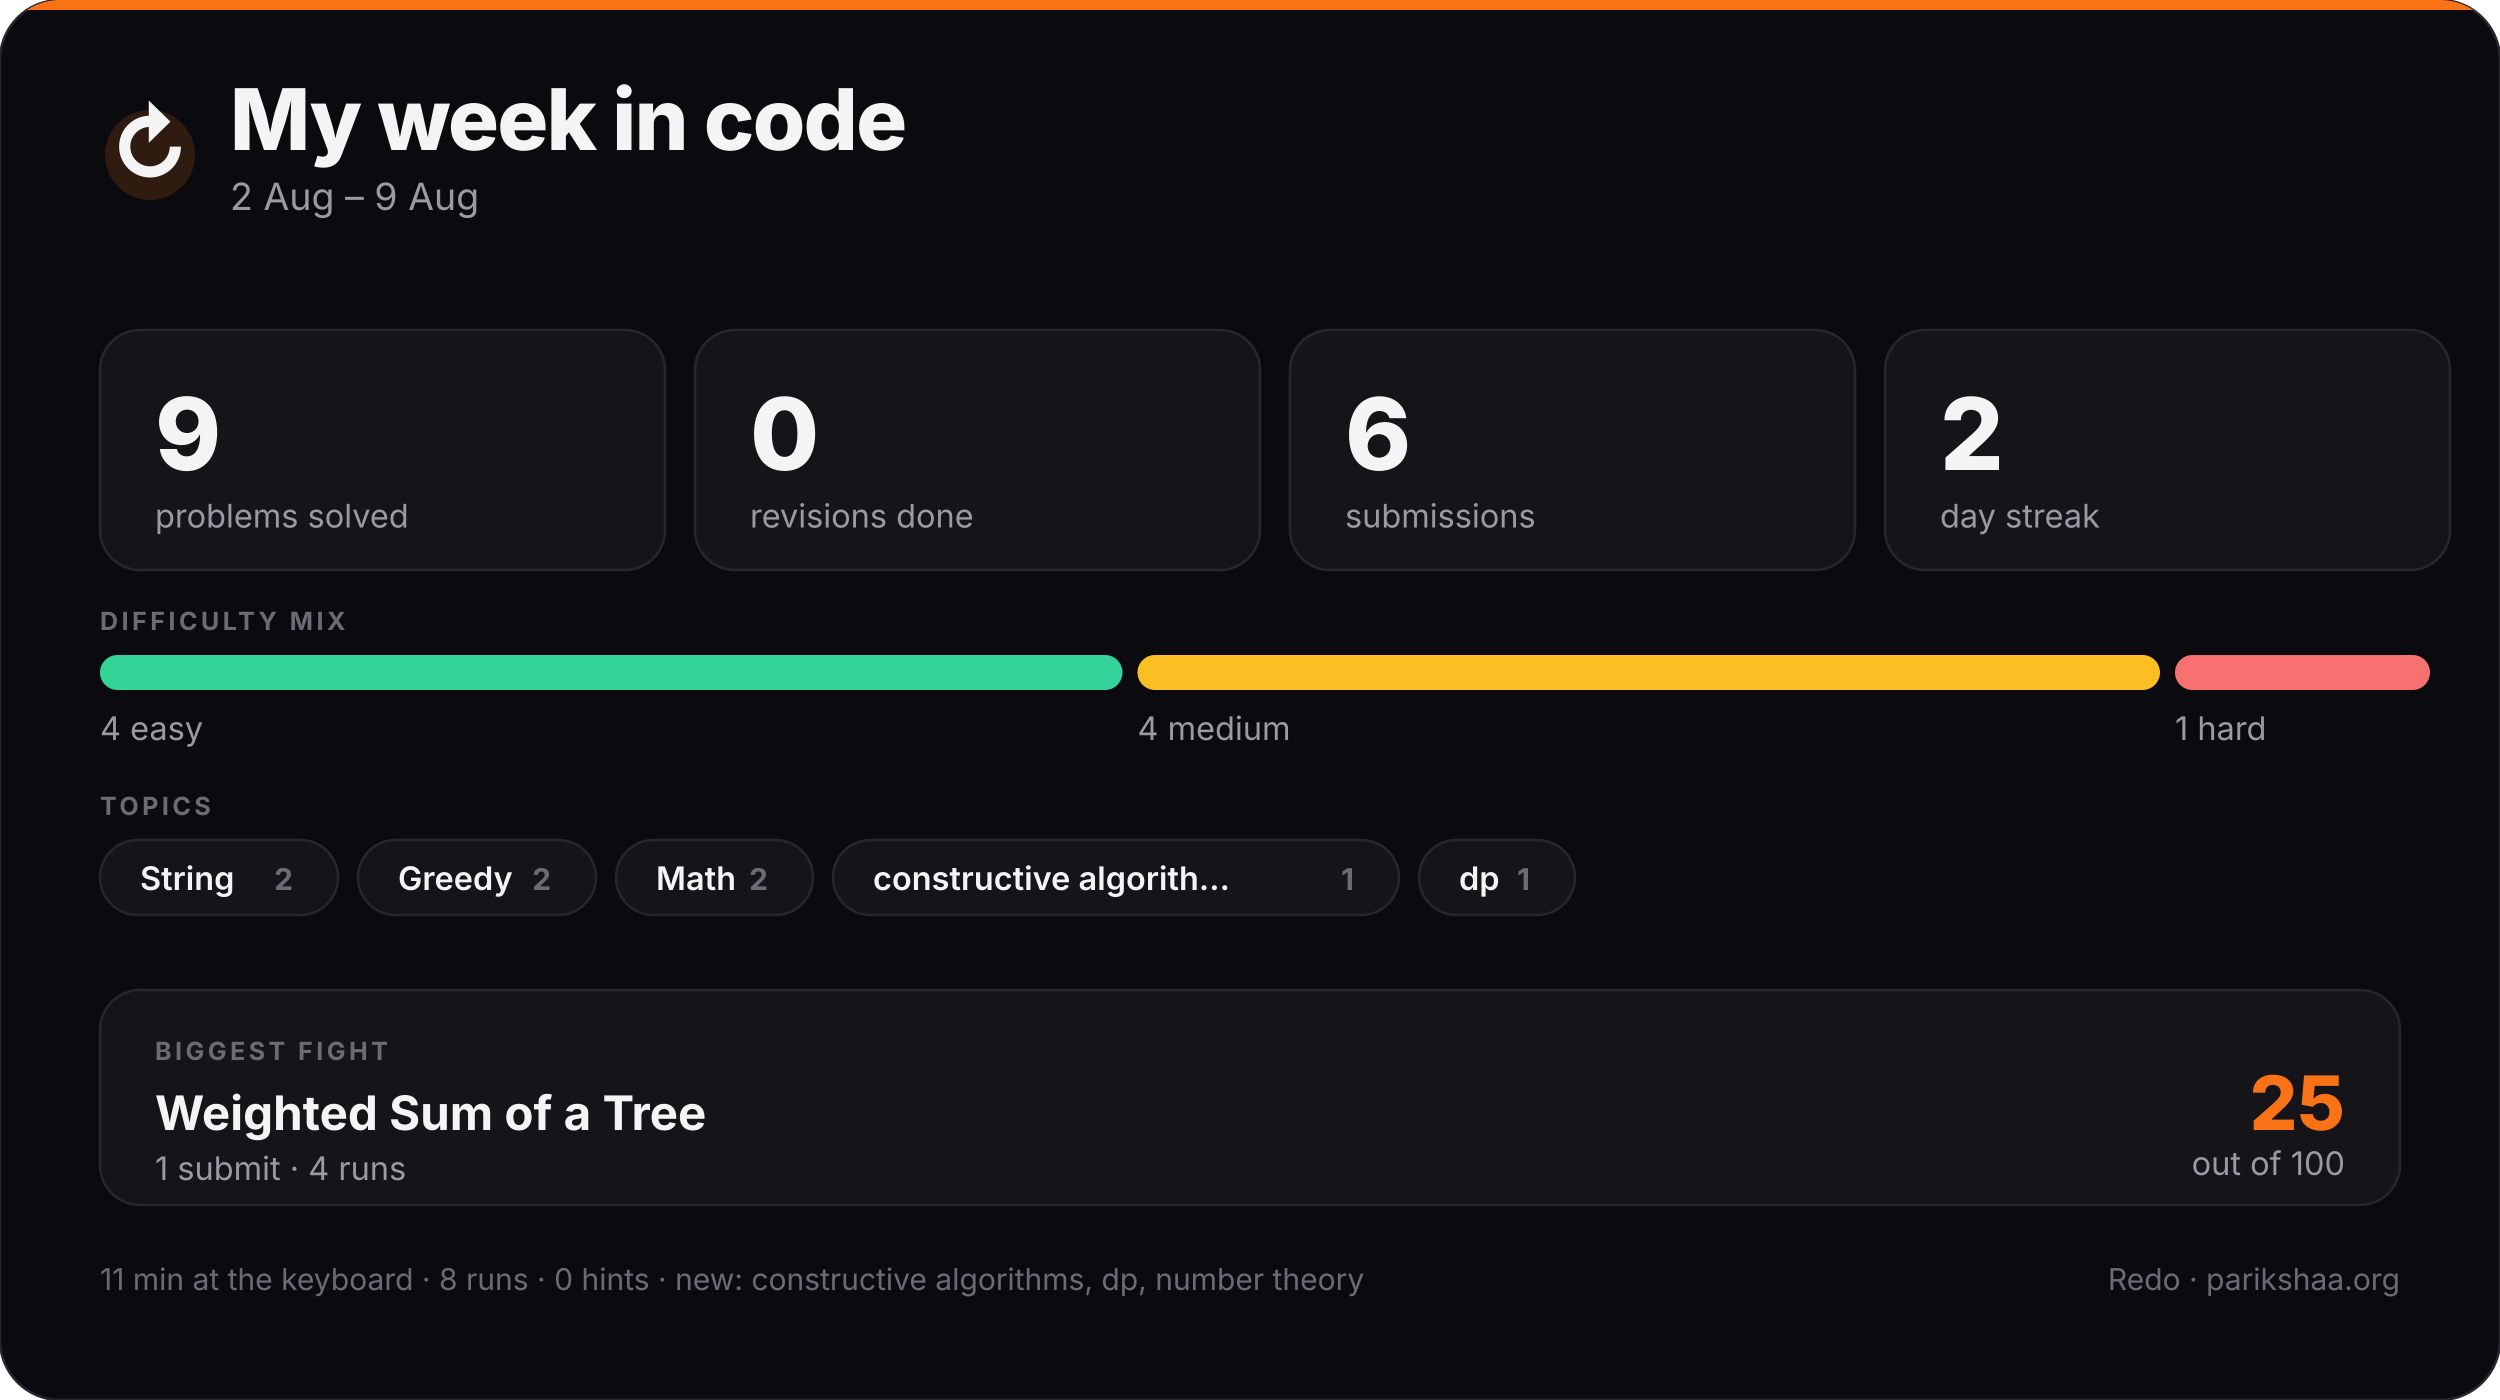
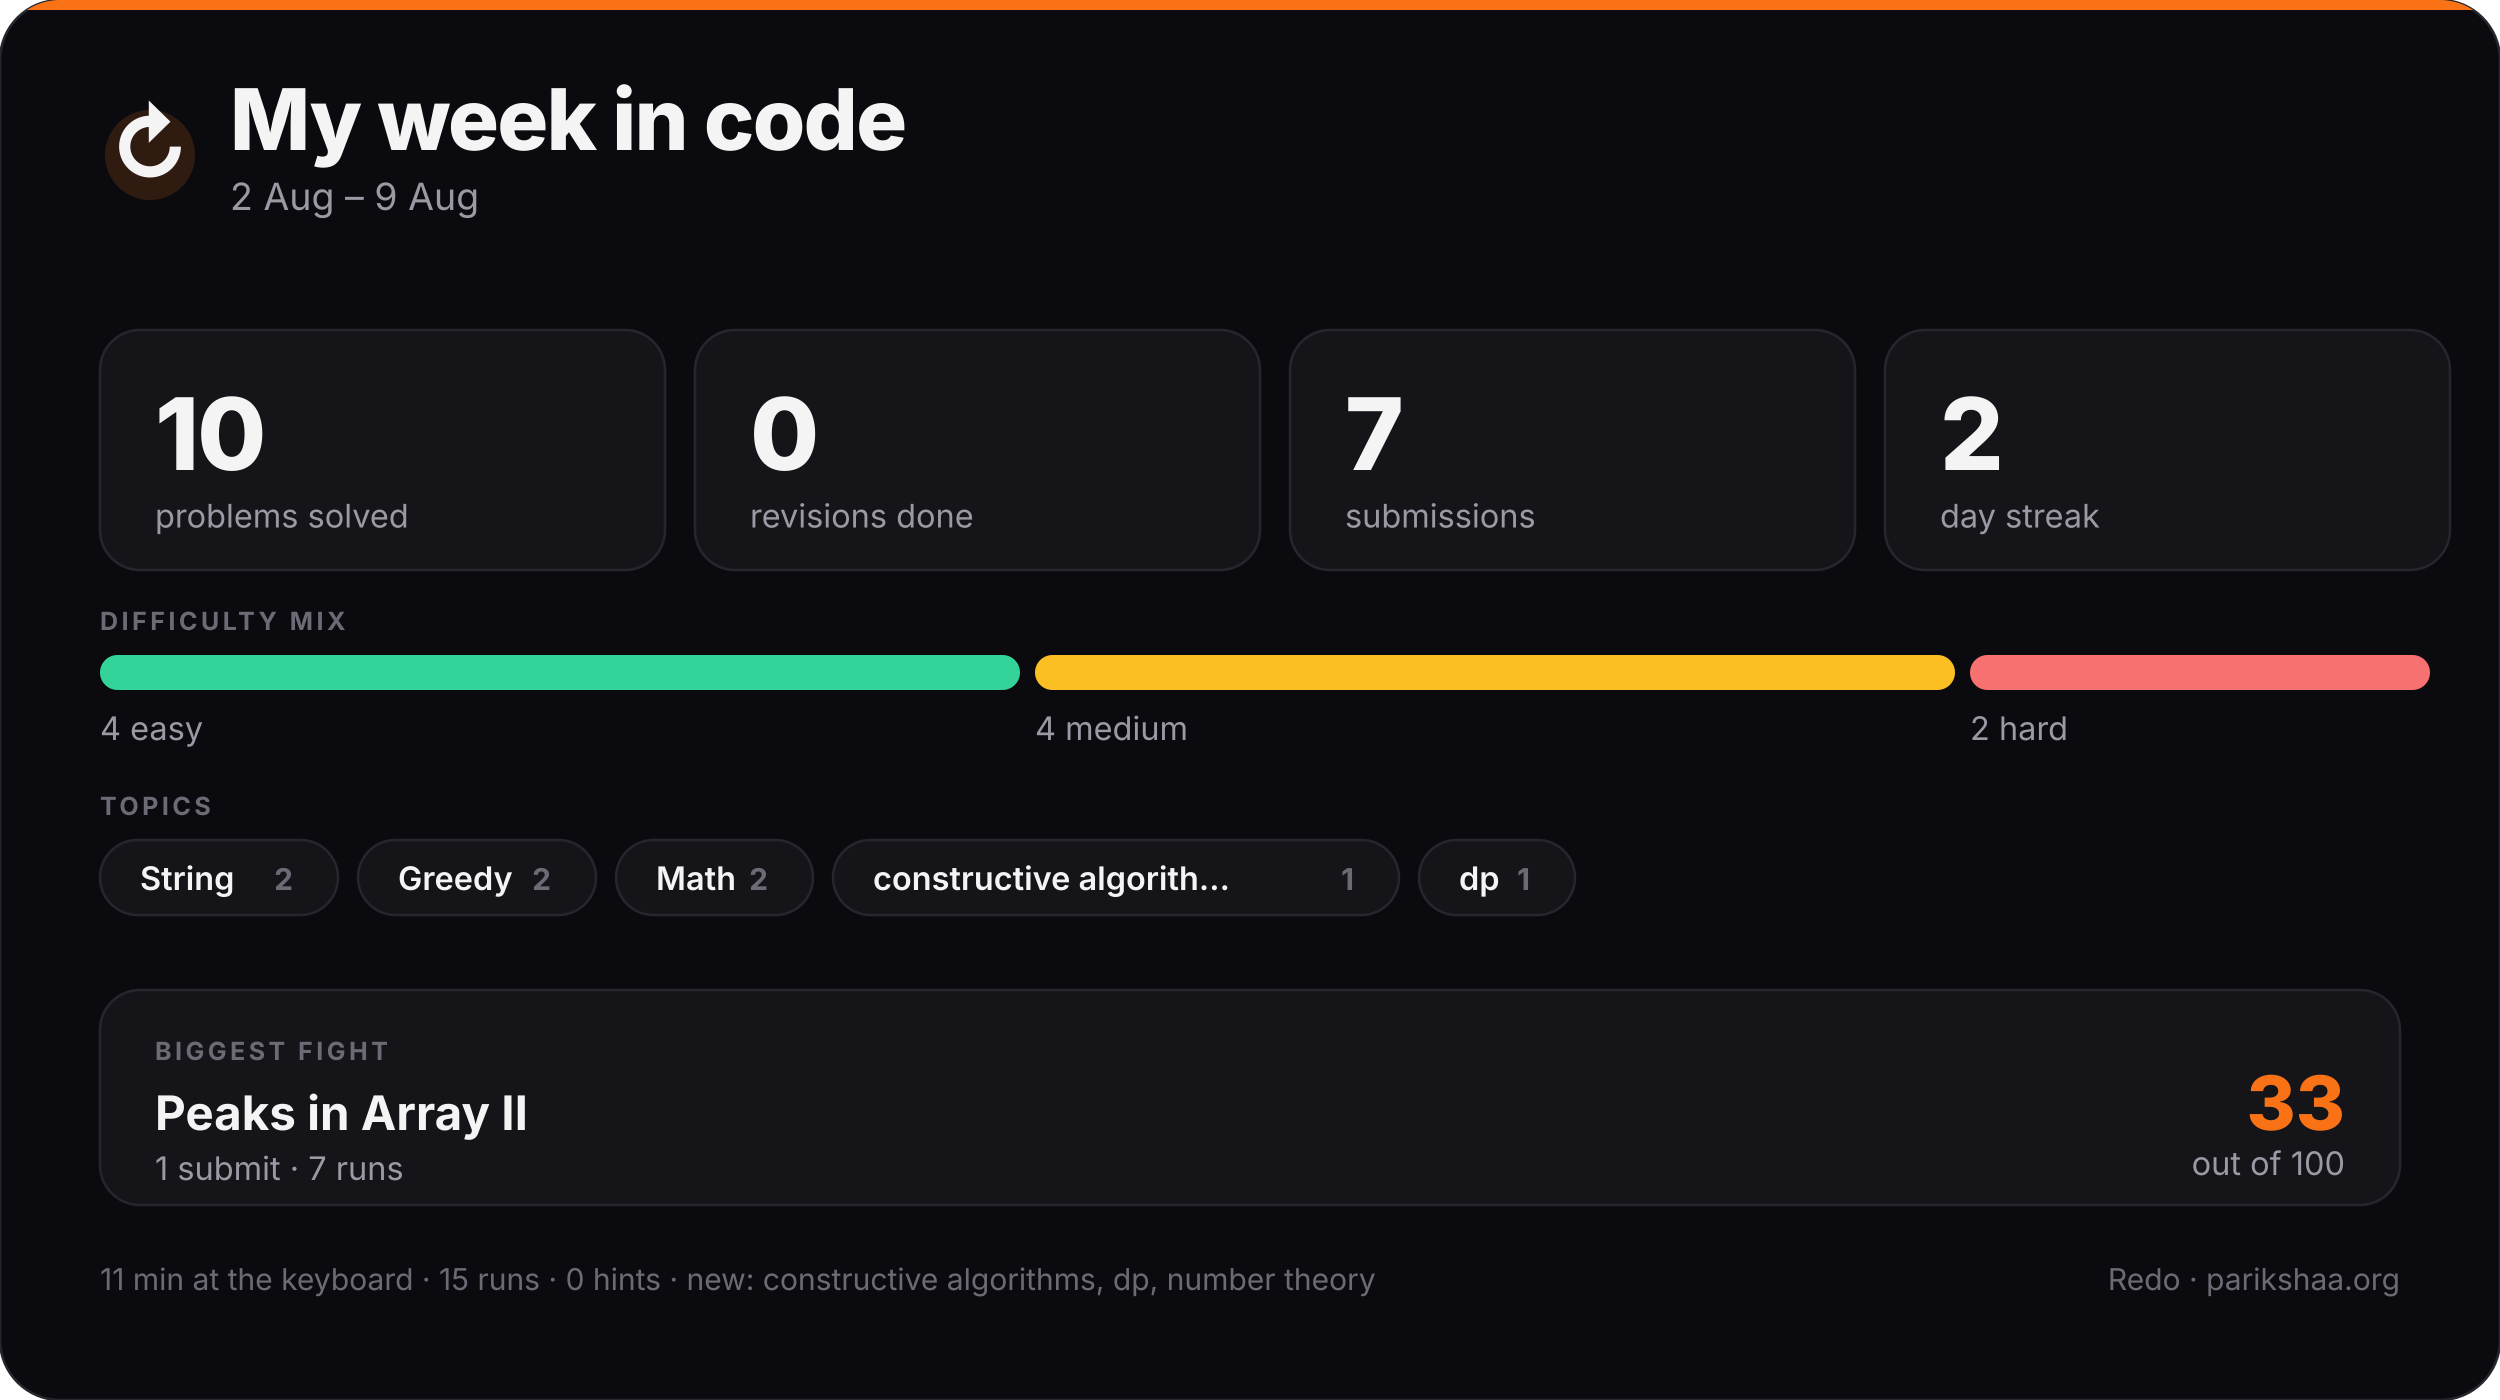
<svg xmlns="http://www.w3.org/2000/svg" width="1000" height="560" viewBox="0 0 1000 560" role="img" aria-label="Week in code">
  <style>
    text { font-family: -apple-system, BlinkMacSystemFont, "Segoe UI", Inter, sans-serif; }
    .title { fill: #f4f4f5; font-size: 34px; font-weight: 800; letter-spacing: -0.02em; }
    .sub { fill: #9a9aa5; font-size: 15px; }
    .big { fill: #f4f4f5; font-size: 40px; font-weight: 800; letter-spacing: -0.02em; }
    .small { fill: #9a9aa5; font-size: 13px; }
    .label { fill: #6b6b76; font-size: 10px; letter-spacing: 0.14em; font-weight: 700; }
    .chip { fill: #f4f4f5; font-size: 13px; font-weight: 600; }
    .chipCount { fill: #6b6b76; font-size: 12px; font-weight: 700; }
    .fightTitle { fill: #f4f4f5; font-size: 19px; font-weight: 700; }
    .fightScore { fill: #f97316; font-size: 30px; font-weight: 800; }
    .foot { fill: #6b6b76; font-size: 12px; }
    .rise { animation: rise 620ms cubic-bezier(.2,.8,.2,1) both; }
    @keyframes rise { from { opacity: 0; transform: translateY(8px); } to { opacity: 1; transform: none; } }
    @media (prefers-reduced-motion: reduce) { .rise { animation: none; } }
  </style>
  <defs>
    <clipPath id="card">
      <rect width="1000" height="560" rx="24" />
    </clipPath>
  </defs>
  <rect width="1000" height="560" rx="24" fill="#0b0b0f" stroke="#26262e" />
  <rect x="0" y="0" width="1000" height="4" fill="#f97316" clip-path="url(#card)" />
  <circle cx="60" cy="62" r="18" fill="#f97316" opacity="0.16" />
  <text x="60" y="71" class="title" fill="#f97316" text-anchor="middle" font-size="24">↻</text>
  <text x="92" y="60" class="title">My week in code</text>
  <text x="92" y="84" class="sub">2 Aug – 9 Aug</text>
  <g class="rise" style="animation-delay:0s">
    <rect x="40" y="132" width="226" height="96" rx="16" fill="#141419" stroke="#26262e" />
-     <text x="62" y="188" class="big">9</text>
+     <text x="62" y="188" class="big">10</text>
    <text x="62" y="211" class="small">problems solved</text>
  </g>
  <g class="rise" style="animation-delay:0.07s">
    <rect x="278" y="132" width="226" height="96" rx="16" fill="#141419" stroke="#26262e" />
    <text x="300" y="188" class="big">0</text>
    <text x="300" y="211" class="small">revisions done</text>
  </g>
  <g class="rise" style="animation-delay:0.14s">
    <rect x="516" y="132" width="226" height="96" rx="16" fill="#141419" stroke="#26262e" />
-     <text x="538" y="188" class="big">6</text>
+     <text x="538" y="188" class="big">7</text>
    <text x="538" y="211" class="small">submissions</text>
  </g>
  <g class="rise" style="animation-delay:0.21s">
    <rect x="754" y="132" width="226" height="96" rx="16" fill="#141419" stroke="#26262e" />
    <text x="776" y="188" class="big">2</text>
    <text x="776" y="211" class="small">day streak</text>
  </g>
  <text x="40" y="252" class="label">DIFFICULTY MIX</text>
-   <rect x="40" y="262" width="409" height="14" rx="7" fill="#34d399" />
+   <rect x="40" y="262" width="368" height="14" rx="7" fill="#34d399" />
  <text x="40" y="296" class="small" fill="#34d399">4 easy</text>
-   <rect x="455" y="262" width="409" height="14" rx="7" fill="#fbbf24" />
-   <text x="455" y="296" class="small" fill="#fbbf24">4 medium</text>
-   <rect x="870" y="262" width="102" height="14" rx="7" fill="#f87171" />
-   <text x="870" y="296" class="small" fill="#f87171">1 hard</text>
+   <rect x="414" y="262" width="368" height="14" rx="7" fill="#fbbf24" />
+   <text x="414" y="296" class="small" fill="#fbbf24">4 medium</text>
+   <rect x="788" y="262" width="184" height="14" rx="7" fill="#f87171" />
+   <text x="788" y="296" class="small" fill="#f87171">2 hard</text>
  <text x="40" y="326" class="label">TOPICS</text>
  <g class="rise">
    <rect x="40" y="336" width="95.2" height="30" rx="15" fill="#141419" stroke="#26262e" />
    <text x="56" y="356" class="chip">String</text>
    <text x="117.2" y="356" class="chipCount" text-anchor="end">2</text>
  </g>
  <g class="rise">
    <rect x="143.2" y="336" width="95.2" height="30" rx="15" fill="#141419" stroke="#26262e" />
    <text x="159.2" y="356" class="chip">Greedy</text>
    <text x="220.4" y="356" class="chipCount" text-anchor="end">2</text>
  </g>
  <g class="rise">
    <rect x="246.4" y="336" width="78.8" height="30" rx="15" fill="#141419" stroke="#26262e" />
    <text x="262.4" y="356" class="chip">Math</text>
    <text x="307.2" y="356" class="chipCount" text-anchor="end">2</text>
  </g>
  <g class="rise">
    <rect x="333.2" y="336" width="226.4" height="30" rx="15" fill="#141419" stroke="#26262e" />
    <text x="349.2" y="356" class="chip">constructive algorith…</text>
    <text x="541.6" y="356" class="chipCount" text-anchor="end">1</text>
  </g>
  <g class="rise">
    <rect x="567.6" y="336" width="62.4" height="30" rx="15" fill="#141419" stroke="#26262e" />
    <text x="583.6" y="356" class="chip">dp</text>
    <text x="612" y="356" class="chipCount" text-anchor="end">1</text>
  </g>
  <g class="rise" style="animation-delay:.25s">
    <rect x="40" y="396" width="920" height="86" rx="16" fill="#141419" stroke="#26262e" />
    <text x="62" y="424" class="label">BIGGEST FIGHT</text>
-     <text x="62" y="452" class="fightTitle">Weighted Sum of a Tree</text>
-     <text x="62" y="472" class="small">1 submit · 4 runs</text>
-     <text x="938" y="452" class="fightScore" text-anchor="end">25</text>
+     <text x="62" y="452" class="fightTitle">Peaks in Array II</text>
+     <text x="62" y="472" class="small">1 submit · 7 runs</text>
+     <text x="938" y="452" class="fightScore" text-anchor="end">33</text>
    <text x="938" y="470" class="small" text-anchor="end">out of 100</text>
  </g>
-   <text x="40" y="516" class="foot">11 min at the keyboard · 8 runs · 0 hints · new: constructive algorithms, dp, number theory</text>
+   <text x="40" y="516" class="foot">11 min at the keyboard · 15 runs · 0 hints · new: constructive algorithms, dp, number theory</text>
  <text x="960" y="516" class="foot" text-anchor="end">Redo · parikshaa.org</text>
</svg>
